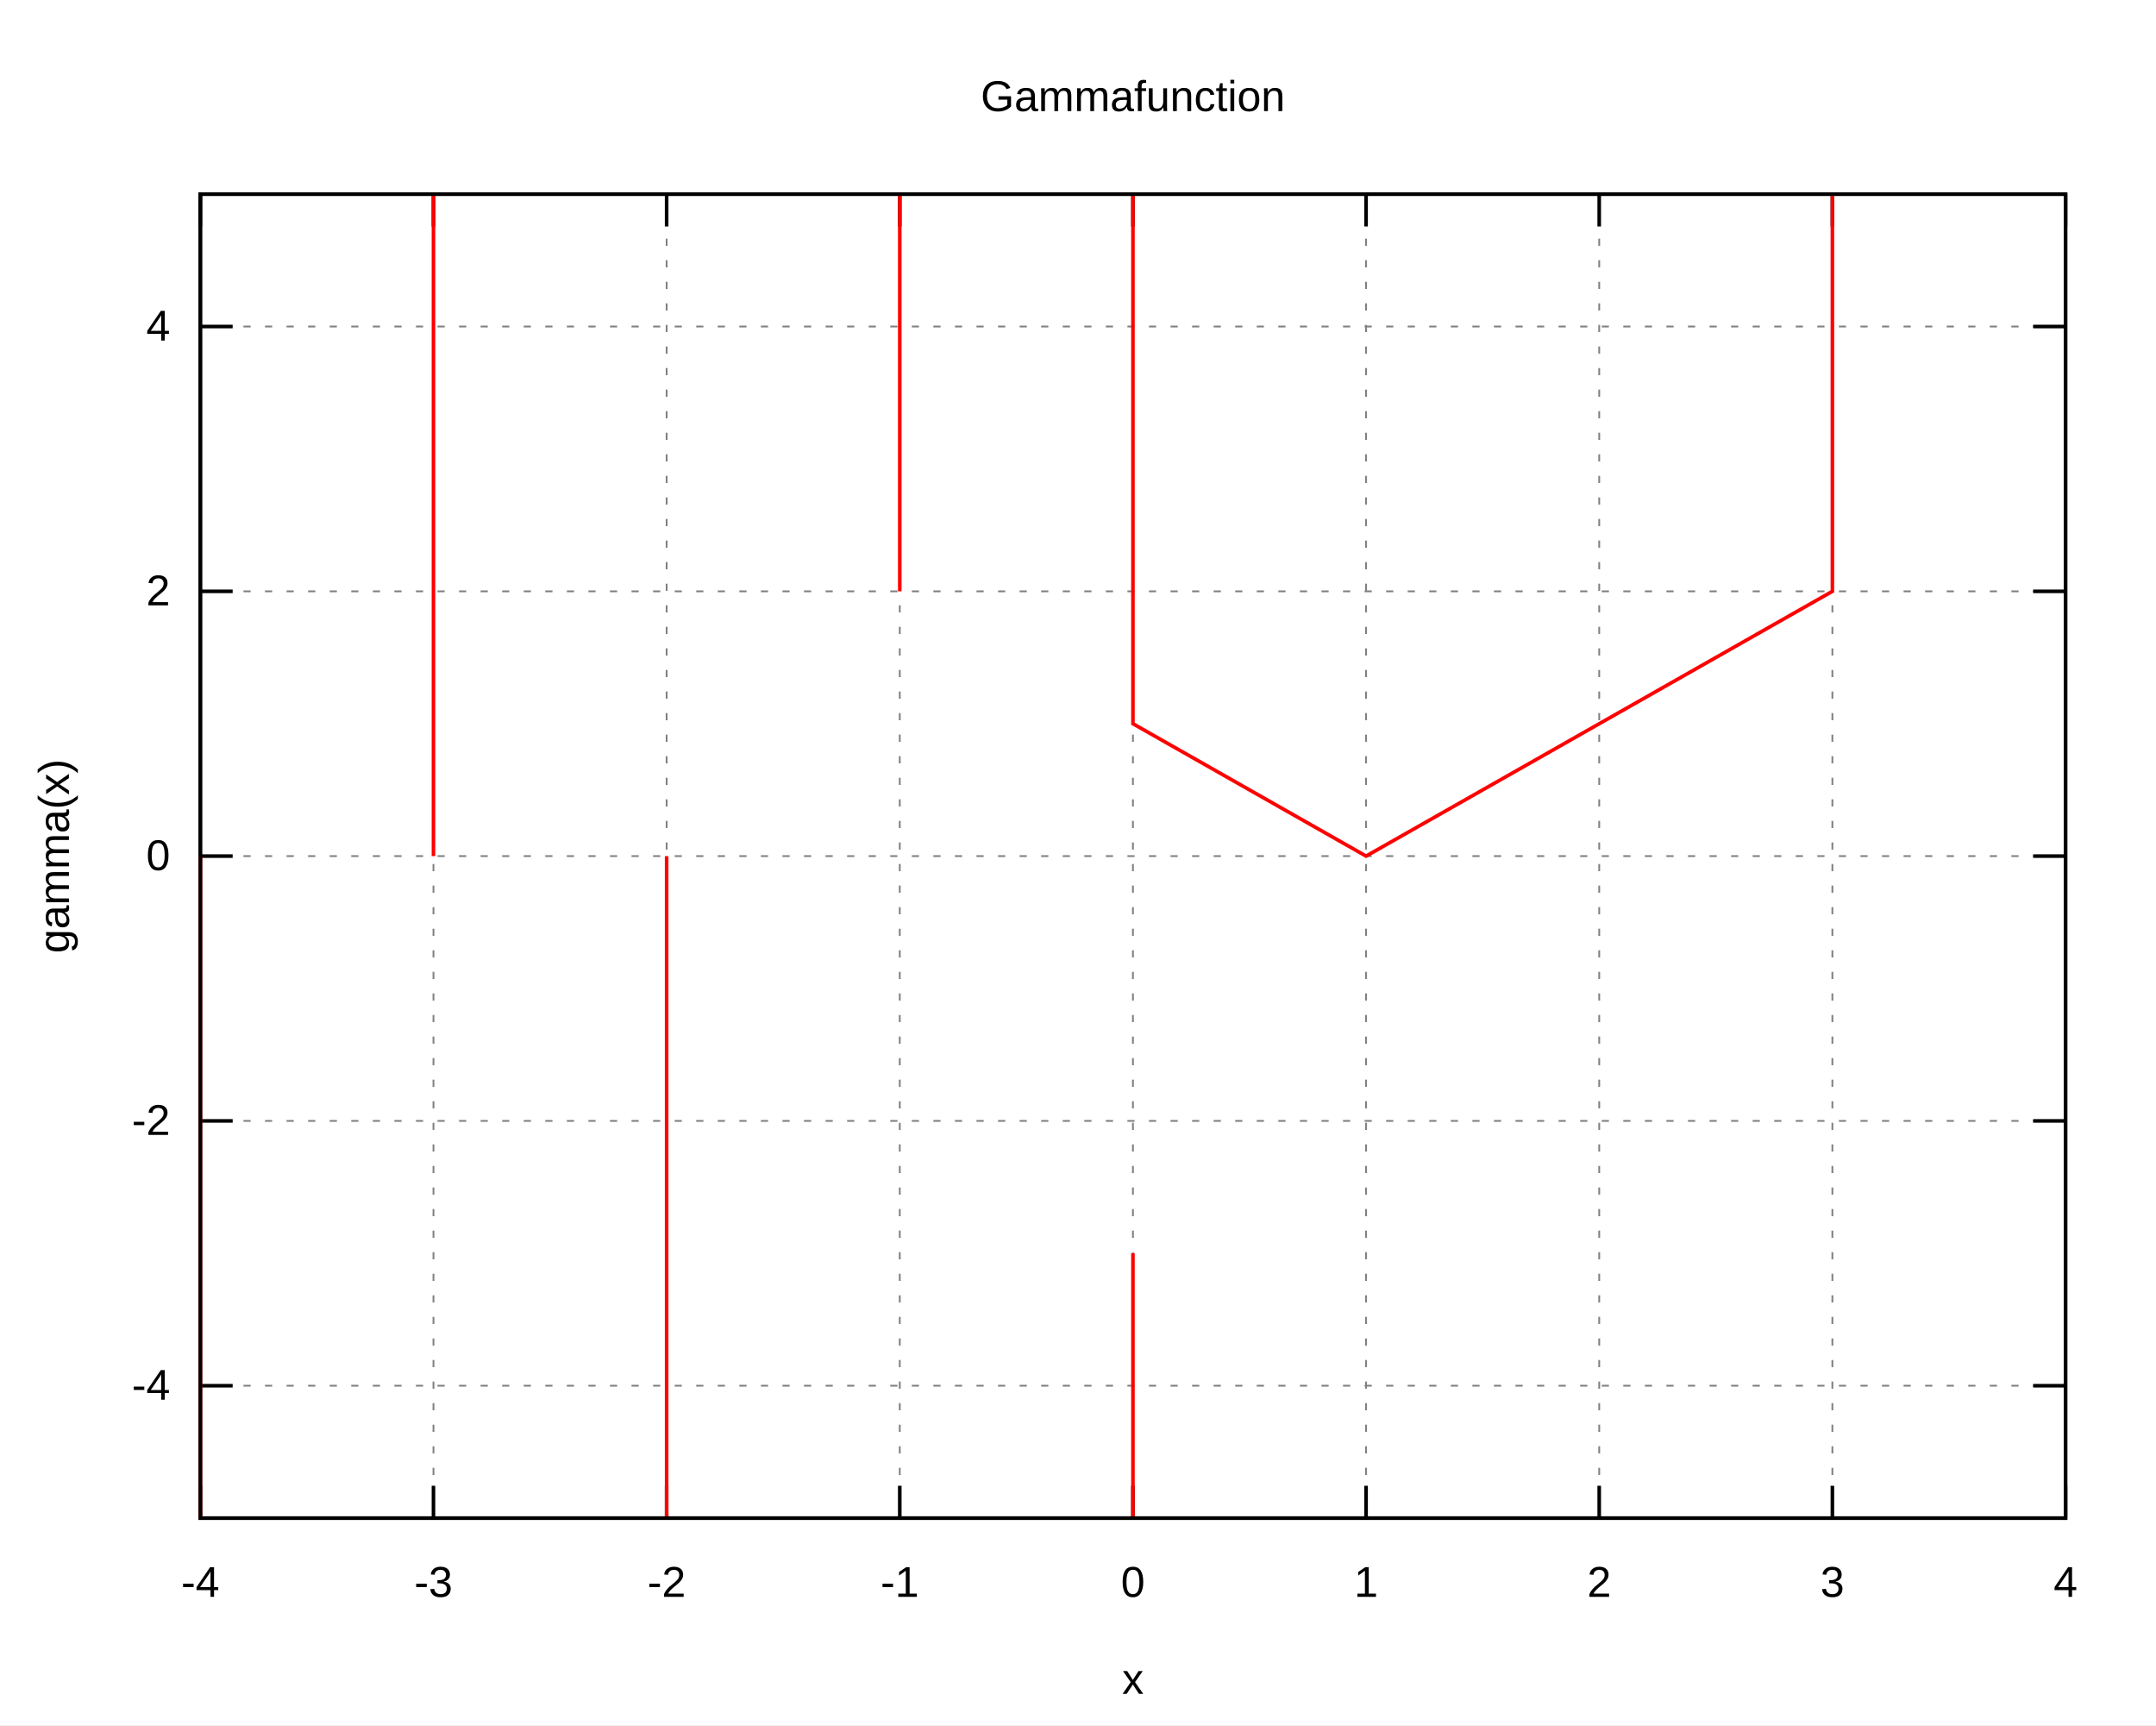
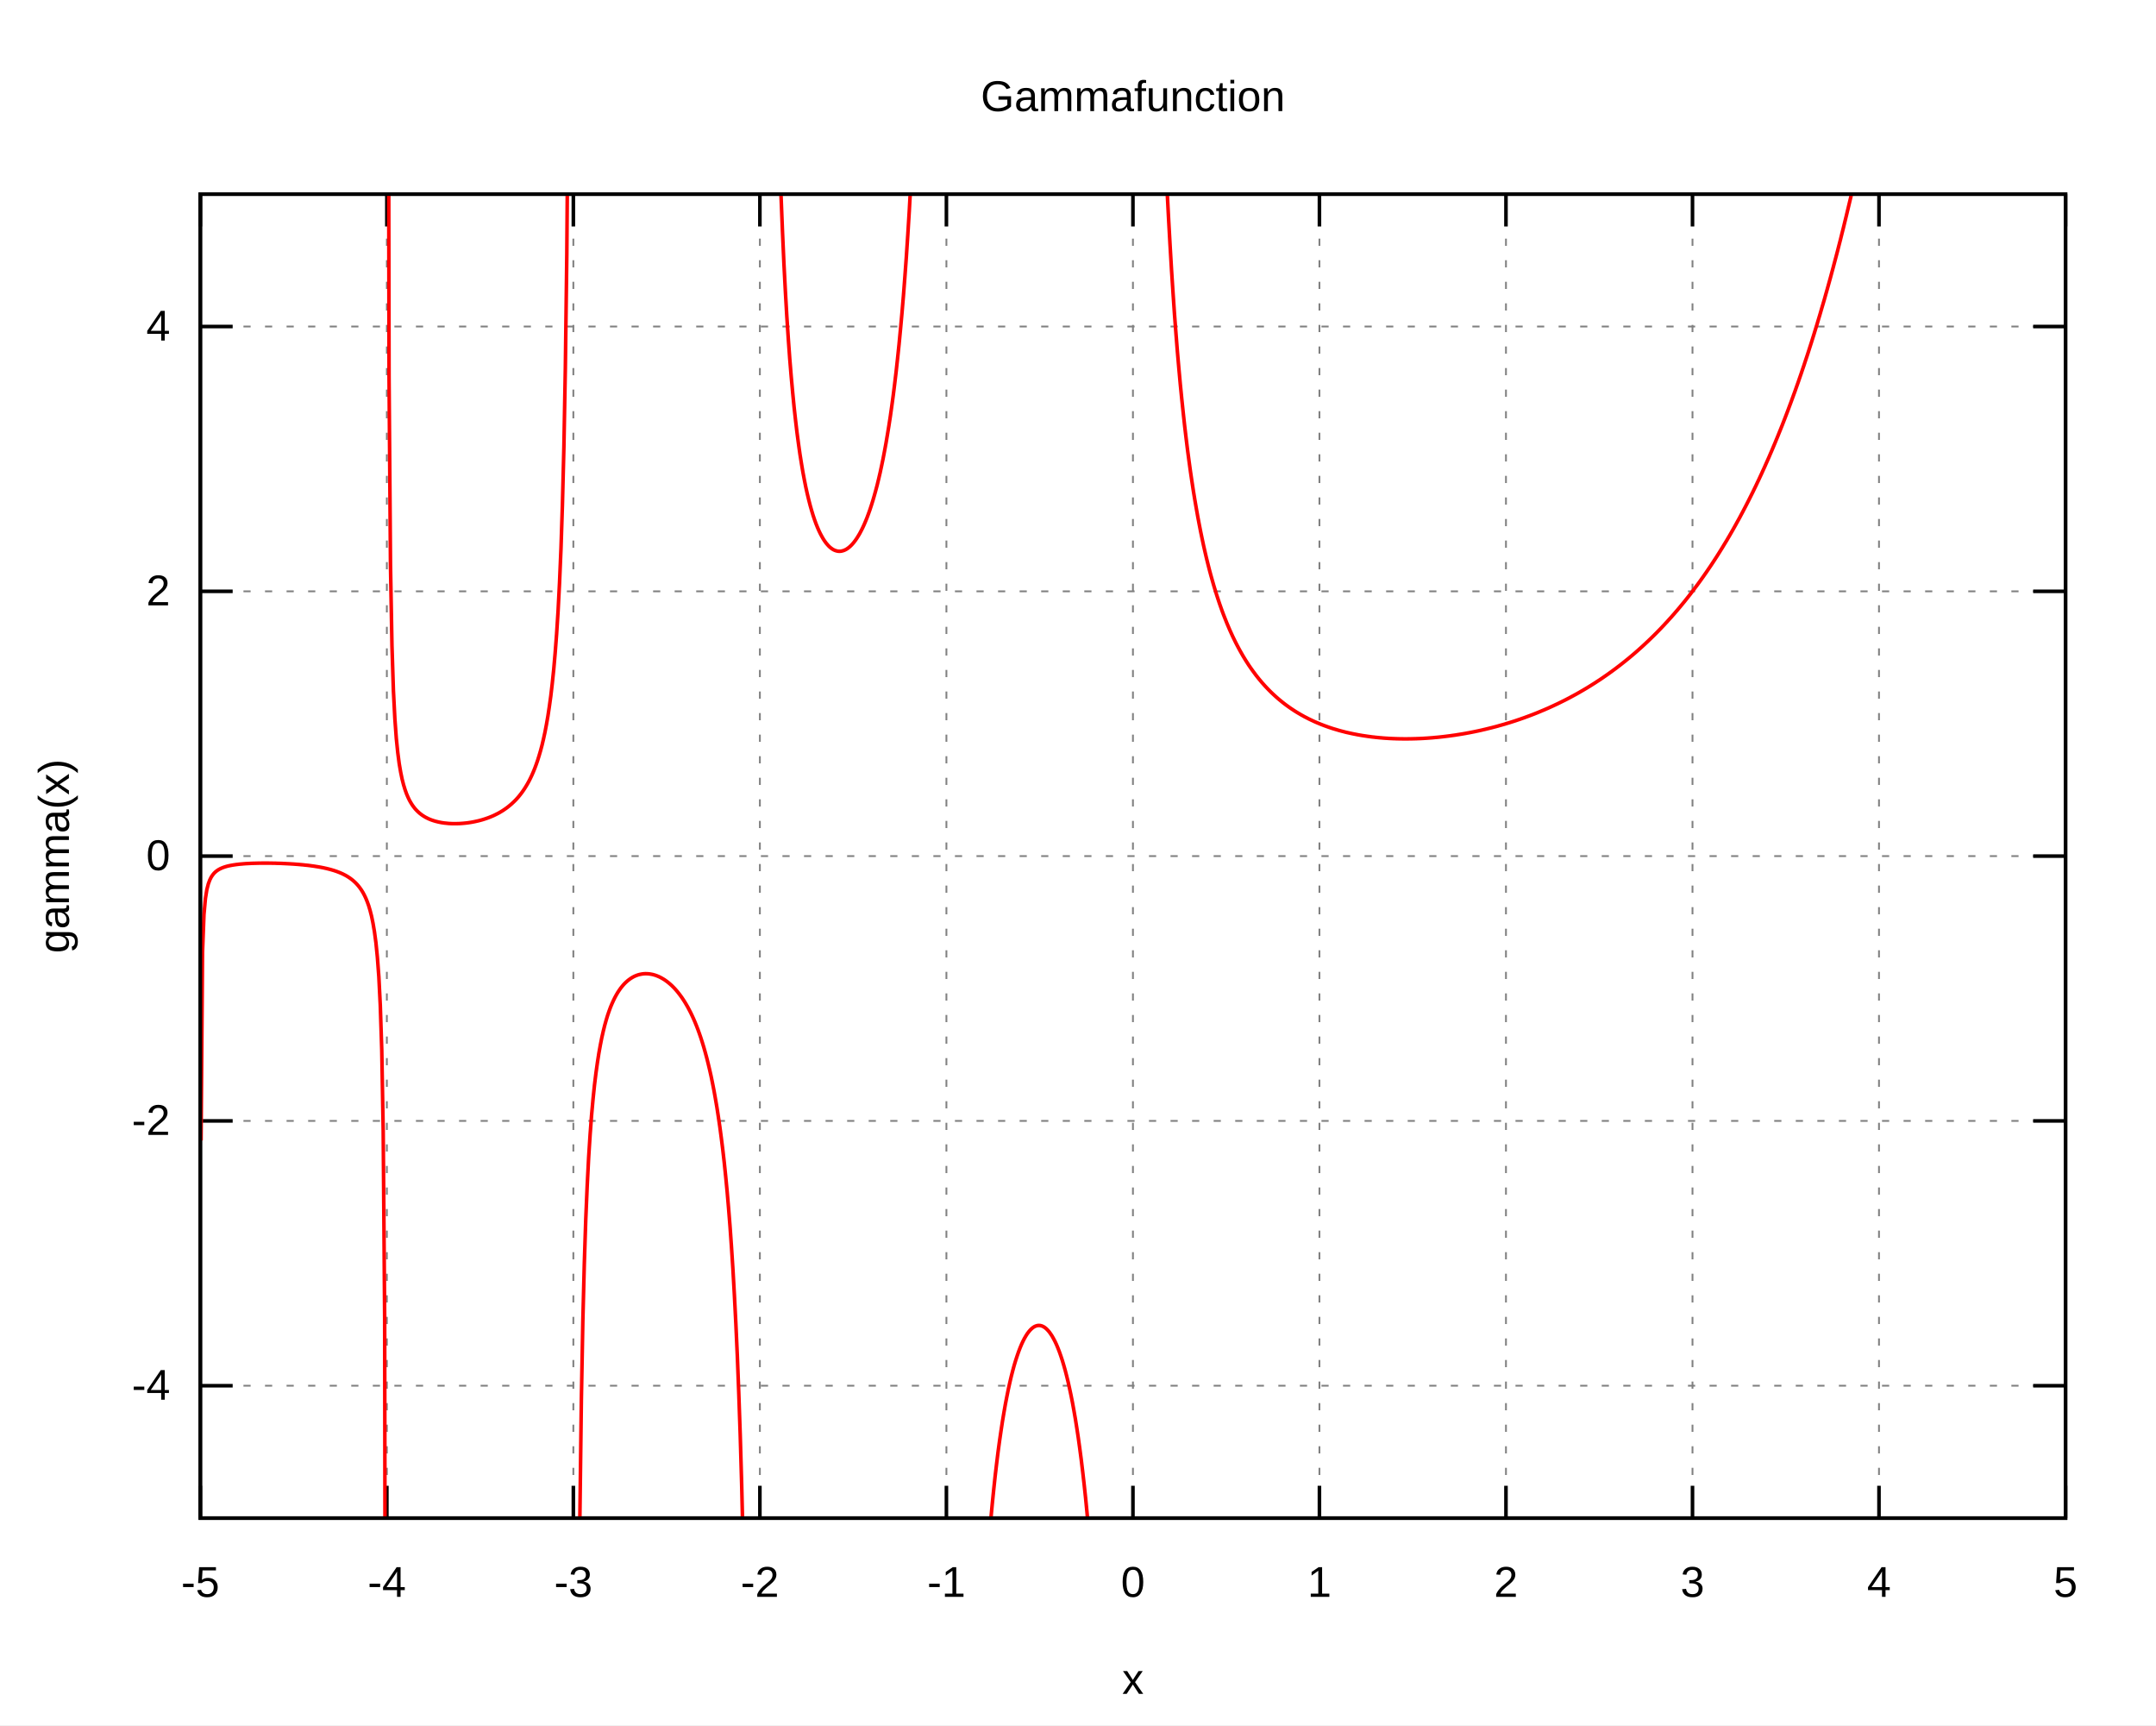
<svg xmlns="http://www.w3.org/2000/svg" xmlns:xlink="http://www.w3.org/1999/xlink" width="600" height="480" viewBox="0 0 600 480">
  <g id="gnuplot_canvas">
    <rect x="0" y="0" width="600" height="480" fill="#ffffff" />
    <defs>
      <circle id="gpDot" r="0.5" stroke-width="0.5" stroke="currentColor" />
      <path id="gpPt0" stroke-width="0.222" stroke="currentColor" d="M-1,0 h2 M0,-1 v2" />
      <path id="gpPt1" stroke-width="0.222" stroke="currentColor" d="M-1,-1 L1,1 M1,-1 L-1,1" />
      <path id="gpPt2" stroke-width="0.222" stroke="currentColor" d="M-1,0 L1,0 M0,-1 L0,1 M-1,-1 L1,1 M-1,1 L1,-1" />
      <rect id="gpPt3" stroke-width="0.222" stroke="currentColor" x="-1" y="-1" width="2" height="2" />
      <rect id="gpPt4" stroke-width="0.222" stroke="currentColor" fill="currentColor" x="-1" y="-1" width="2" height="2" />
      <circle id="gpPt5" stroke-width="0.222" stroke="currentColor" cx="0" cy="0" r="1" />
      <use xlink:href="#gpPt5" id="gpPt6" fill="currentColor" stroke="none" />
      <path id="gpPt7" stroke-width="0.222" stroke="currentColor" d="M0,-1.33 L-1.33,0.67 L1.33,0.67 z" />
      <use xlink:href="#gpPt7" id="gpPt8" fill="currentColor" stroke="none" />
      <use xlink:href="#gpPt7" id="gpPt9" stroke="currentColor" transform="rotate(180)" />
      <use xlink:href="#gpPt9" id="gpPt10" fill="currentColor" stroke="none" />
      <use xlink:href="#gpPt3" id="gpPt11" stroke="currentColor" transform="rotate(45)" />
      <use xlink:href="#gpPt11" id="gpPt12" fill="currentColor" stroke="none" />
      <path id="gpPt13" stroke-width="0.222" stroke="currentColor" d="M0,1.330 L1.265,0.411 L0.782,-1.067 L-0.782,-1.076 L-1.265,0.411 z" />
      <use xlink:href="#gpPt13" id="gpPt14" fill="currentColor" stroke="none" />
      <filter id="textbox" filterUnits="objectBoundingBox" x="0" y="0" height="1" width="1">
        <feFlood flood-color="#FFFFFF" flood-opacity="1" result="bgnd" />
        <feComposite in="SourceGraphic" in2="bgnd" operator="atop" />
      </filter>
      <filter id="greybox" filterUnits="objectBoundingBox" x="0" y="0" height="1" width="1">
        <feFlood flood-color="lightgrey" flood-opacity="1" result="grey" />
        <feComposite in="SourceGraphic" in2="grey" operator="atop" />
      </filter>
    </defs>
    <g fill="none" color="#FFFFFF" stroke="currentColor" stroke-width="1.00" stroke-linecap="butt" stroke-linejoin="miter">
</g>
    <g fill="none" color="black" stroke="currentColor" stroke-width="1.00" stroke-linecap="butt" stroke-linejoin="miter">
</g>
    <g fill="none" color="black" stroke="black" stroke-width="0.50" stroke-linecap="butt" stroke-linejoin="miter">
</g>
    <g fill="none" color="gray" stroke="currentColor" stroke-width="0.50" stroke-linecap="butt" stroke-linejoin="miter">
      <path stroke="gray" stroke-dasharray="2,4" class="gridline" d="M55.75,385.56 L574.82,385.56  " />
    </g>
    <g fill="none" color="gray" stroke="gray" stroke-width="1.00" stroke-linecap="butt" stroke-linejoin="miter">
</g>
    <g fill="none" color="black" stroke="currentColor" stroke-width="1.00" stroke-linecap="butt" stroke-linejoin="miter">
      <path stroke="black" d="M55.75,385.56 L64.75,385.56 M574.82,385.56 L565.82,385.56  " />
      <g transform="translate(47.36,389.46)" stroke="none" fill="black" font-family="Arial" font-size="12.00" text-anchor="end">
        <text>
          <tspan font-family="Arial">-4</tspan>
        </text>
      </g>
    </g>
    <g fill="none" color="black" stroke="currentColor" stroke-width="1.00" stroke-linecap="butt" stroke-linejoin="miter">
</g>
    <g fill="none" color="black" stroke="black" stroke-width="0.50" stroke-linecap="butt" stroke-linejoin="miter">
</g>
    <g fill="none" color="gray" stroke="currentColor" stroke-width="0.50" stroke-linecap="butt" stroke-linejoin="miter">
      <path stroke="gray" stroke-dasharray="2,4" class="gridline" d="M55.75,311.88 L574.82,311.88  " />
    </g>
    <g fill="none" color="gray" stroke="gray" stroke-width="1.00" stroke-linecap="butt" stroke-linejoin="miter">
</g>
    <g fill="none" color="black" stroke="currentColor" stroke-width="1.00" stroke-linecap="butt" stroke-linejoin="miter">
      <path stroke="black" d="M55.75,311.88 L64.75,311.88 M574.82,311.88 L565.82,311.88  " />
      <g transform="translate(47.36,315.78)" stroke="none" fill="black" font-family="Arial" font-size="12.00" text-anchor="end">
        <text>
          <tspan font-family="Arial">-2</tspan>
        </text>
      </g>
    </g>
    <g fill="none" color="black" stroke="currentColor" stroke-width="1.00" stroke-linecap="butt" stroke-linejoin="miter">
</g>
    <g fill="none" color="black" stroke="black" stroke-width="0.50" stroke-linecap="butt" stroke-linejoin="miter">
</g>
    <g fill="none" color="gray" stroke="currentColor" stroke-width="0.50" stroke-linecap="butt" stroke-linejoin="miter">
      <path stroke="gray" stroke-dasharray="2,4" class="gridline" d="M55.75,238.20 L574.82,238.20  " />
    </g>
    <g fill="none" color="gray" stroke="gray" stroke-width="1.00" stroke-linecap="butt" stroke-linejoin="miter">
</g>
    <g fill="none" color="black" stroke="currentColor" stroke-width="1.00" stroke-linecap="butt" stroke-linejoin="miter">
      <path stroke="black" d="M55.75,238.20 L64.75,238.20 M574.82,238.20 L565.82,238.20  " />
      <g transform="translate(47.36,242.10)" stroke="none" fill="black" font-family="Arial" font-size="12.00" text-anchor="end">
        <text>
          <tspan font-family="Arial"> 0</tspan>
        </text>
      </g>
    </g>
    <g fill="none" color="black" stroke="currentColor" stroke-width="1.00" stroke-linecap="butt" stroke-linejoin="miter">
</g>
    <g fill="none" color="black" stroke="black" stroke-width="0.50" stroke-linecap="butt" stroke-linejoin="miter">
</g>
    <g fill="none" color="gray" stroke="currentColor" stroke-width="0.50" stroke-linecap="butt" stroke-linejoin="miter">
      <path stroke="gray" stroke-dasharray="2,4" class="gridline" d="M55.75,164.53 L574.82,164.53  " />
    </g>
    <g fill="none" color="gray" stroke="gray" stroke-width="1.00" stroke-linecap="butt" stroke-linejoin="miter">
</g>
    <g fill="none" color="black" stroke="currentColor" stroke-width="1.00" stroke-linecap="butt" stroke-linejoin="miter">
      <path stroke="black" d="M55.75,164.53 L64.75,164.53 M574.82,164.53 L565.82,164.53  " />
      <g transform="translate(47.36,168.43)" stroke="none" fill="black" font-family="Arial" font-size="12.00" text-anchor="end">
        <text>
          <tspan font-family="Arial"> 2</tspan>
        </text>
      </g>
    </g>
    <g fill="none" color="black" stroke="currentColor" stroke-width="1.00" stroke-linecap="butt" stroke-linejoin="miter">
</g>
    <g fill="none" color="black" stroke="black" stroke-width="0.50" stroke-linecap="butt" stroke-linejoin="miter">
</g>
    <g fill="none" color="gray" stroke="currentColor" stroke-width="0.50" stroke-linecap="butt" stroke-linejoin="miter">
      <path stroke="gray" stroke-dasharray="2,4" class="gridline" d="M55.75,90.85 L574.82,90.85  " />
    </g>
    <g fill="none" color="gray" stroke="gray" stroke-width="1.00" stroke-linecap="butt" stroke-linejoin="miter">
</g>
    <g fill="none" color="black" stroke="currentColor" stroke-width="1.00" stroke-linecap="butt" stroke-linejoin="miter">
      <path stroke="black" d="M55.75,90.85 L64.75,90.85 M574.82,90.85 L565.82,90.85  " />
      <g transform="translate(47.36,94.75)" stroke="none" fill="black" font-family="Arial" font-size="12.00" text-anchor="end">
        <text>
          <tspan font-family="Arial"> 4</tspan>
        </text>
      </g>
    </g>
    <g fill="none" color="black" stroke="currentColor" stroke-width="1.00" stroke-linecap="butt" stroke-linejoin="miter">
</g>
    <g fill="none" color="black" stroke="black" stroke-width="0.50" stroke-linecap="butt" stroke-linejoin="miter">
</g>
    <g fill="none" color="gray" stroke="currentColor" stroke-width="0.50" stroke-linecap="butt" stroke-linejoin="miter">
      <path stroke="gray" stroke-dasharray="2,4" class="gridline" d="M55.75,422.40 L55.75,54.01  " />
    </g>
    <g fill="none" color="gray" stroke="gray" stroke-width="1.00" stroke-linecap="butt" stroke-linejoin="miter">
</g>
    <g fill="none" color="black" stroke="currentColor" stroke-width="1.00" stroke-linecap="butt" stroke-linejoin="miter">
      <path stroke="black" d="M55.75,422.40 L55.75,413.40 M55.75,54.01 L55.75,63.01  " />
      <g transform="translate(55.75,444.30)" stroke="none" fill="black" font-family="Arial" font-size="12.00" text-anchor="middle">
        <text>
+           <tspan font-family="Arial">-5</tspan>
+         </text>
+       </g>
+     </g>
+     <g fill="none" color="black" stroke="currentColor" stroke-width="1.00" stroke-linecap="butt" stroke-linejoin="miter">
+ </g>
+     <g fill="none" color="black" stroke="black" stroke-width="0.50" stroke-linecap="butt" stroke-linejoin="miter">
+ </g>
+     <g fill="none" color="gray" stroke="currentColor" stroke-width="0.50" stroke-linecap="butt" stroke-linejoin="miter">
+       <path stroke="gray" stroke-dasharray="2,4" class="gridline" d="M107.66,422.40 L107.66,54.01  " />
+     </g>
+     <g fill="none" color="gray" stroke="gray" stroke-width="1.00" stroke-linecap="butt" stroke-linejoin="miter">
+ </g>
+     <g fill="none" color="black" stroke="currentColor" stroke-width="1.00" stroke-linecap="butt" stroke-linejoin="miter">
+       <path stroke="black" d="M107.66,422.40 L107.66,413.40 M107.66,54.01 L107.66,63.01  " />
+       <g transform="translate(107.66,444.30)" stroke="none" fill="black" font-family="Arial" font-size="12.00" text-anchor="middle">
+         <text>
          <tspan font-family="Arial">-4</tspan>
        </text>
      </g>
    </g>
    <g fill="none" color="black" stroke="currentColor" stroke-width="1.00" stroke-linecap="butt" stroke-linejoin="miter">
</g>
    <g fill="none" color="black" stroke="black" stroke-width="0.50" stroke-linecap="butt" stroke-linejoin="miter">
</g>
    <g fill="none" color="gray" stroke="currentColor" stroke-width="0.50" stroke-linecap="butt" stroke-linejoin="miter">
-       <path stroke="gray" stroke-dasharray="2,4" class="gridline" d="M120.63,422.40 L120.63,54.01  " />
-     </g>
-     <g fill="none" color="gray" stroke="gray" stroke-width="1.00" stroke-linecap="butt" stroke-linejoin="miter">
- </g>
-     <g fill="none" color="black" stroke="currentColor" stroke-width="1.00" stroke-linecap="butt" stroke-linejoin="miter">
-       <path stroke="black" d="M120.63,422.40 L120.63,413.40 M120.63,54.01 L120.63,63.01  " />
-       <g transform="translate(120.63,444.30)" stroke="none" fill="black" font-family="Arial" font-size="12.00" text-anchor="middle">
+       <path stroke="gray" stroke-dasharray="2,4" class="gridline" d="M159.56,422.40 L159.56,54.01  " />
+     </g>
+     <g fill="none" color="gray" stroke="gray" stroke-width="1.00" stroke-linecap="butt" stroke-linejoin="miter">
+ </g>
+     <g fill="none" color="black" stroke="currentColor" stroke-width="1.00" stroke-linecap="butt" stroke-linejoin="miter">
+       <path stroke="black" d="M159.56,422.40 L159.56,413.40 M159.56,54.01 L159.56,63.01  " />
+       <g transform="translate(159.56,444.30)" stroke="none" fill="black" font-family="Arial" font-size="12.00" text-anchor="middle">
        <text>
          <tspan font-family="Arial">-3</tspan>
        </text>
      </g>
    </g>
    <g fill="none" color="black" stroke="currentColor" stroke-width="1.00" stroke-linecap="butt" stroke-linejoin="miter">
</g>
    <g fill="none" color="black" stroke="black" stroke-width="0.50" stroke-linecap="butt" stroke-linejoin="miter">
</g>
    <g fill="none" color="gray" stroke="currentColor" stroke-width="0.50" stroke-linecap="butt" stroke-linejoin="miter">
-       <path stroke="gray" stroke-dasharray="2,4" class="gridline" d="M185.52,422.40 L185.52,54.01  " />
-     </g>
-     <g fill="none" color="gray" stroke="gray" stroke-width="1.00" stroke-linecap="butt" stroke-linejoin="miter">
- </g>
-     <g fill="none" color="black" stroke="currentColor" stroke-width="1.00" stroke-linecap="butt" stroke-linejoin="miter">
-       <path stroke="black" d="M185.52,422.40 L185.52,413.40 M185.52,54.01 L185.52,63.01  " />
-       <g transform="translate(185.52,444.30)" stroke="none" fill="black" font-family="Arial" font-size="12.00" text-anchor="middle">
+       <path stroke="gray" stroke-dasharray="2,4" class="gridline" d="M211.47,422.40 L211.47,54.01  " />
+     </g>
+     <g fill="none" color="gray" stroke="gray" stroke-width="1.00" stroke-linecap="butt" stroke-linejoin="miter">
+ </g>
+     <g fill="none" color="black" stroke="currentColor" stroke-width="1.00" stroke-linecap="butt" stroke-linejoin="miter">
+       <path stroke="black" d="M211.47,422.40 L211.47,413.40 M211.47,54.01 L211.47,63.01  " />
+       <g transform="translate(211.47,444.30)" stroke="none" fill="black" font-family="Arial" font-size="12.00" text-anchor="middle">
        <text>
          <tspan font-family="Arial">-2</tspan>
        </text>
      </g>
    </g>
    <g fill="none" color="black" stroke="currentColor" stroke-width="1.00" stroke-linecap="butt" stroke-linejoin="miter">
</g>
    <g fill="none" color="black" stroke="black" stroke-width="0.50" stroke-linecap="butt" stroke-linejoin="miter">
</g>
    <g fill="none" color="gray" stroke="currentColor" stroke-width="0.50" stroke-linecap="butt" stroke-linejoin="miter">
-       <path stroke="gray" stroke-dasharray="2,4" class="gridline" d="M250.40,422.40 L250.40,54.01  " />
-     </g>
-     <g fill="none" color="gray" stroke="gray" stroke-width="1.00" stroke-linecap="butt" stroke-linejoin="miter">
- </g>
-     <g fill="none" color="black" stroke="currentColor" stroke-width="1.00" stroke-linecap="butt" stroke-linejoin="miter">
-       <path stroke="black" d="M250.40,422.40 L250.40,413.40 M250.40,54.01 L250.40,63.01  " />
-       <g transform="translate(250.40,444.30)" stroke="none" fill="black" font-family="Arial" font-size="12.00" text-anchor="middle">
+       <path stroke="gray" stroke-dasharray="2,4" class="gridline" d="M263.38,422.40 L263.38,54.01  " />
+     </g>
+     <g fill="none" color="gray" stroke="gray" stroke-width="1.00" stroke-linecap="butt" stroke-linejoin="miter">
+ </g>
+     <g fill="none" color="black" stroke="currentColor" stroke-width="1.00" stroke-linecap="butt" stroke-linejoin="miter">
+       <path stroke="black" d="M263.38,422.40 L263.38,413.40 M263.38,54.01 L263.38,63.01  " />
+       <g transform="translate(263.38,444.30)" stroke="none" fill="black" font-family="Arial" font-size="12.00" text-anchor="middle">
        <text>
          <tspan font-family="Arial">-1</tspan>
        </text>
      </g>
    </g>
    <g fill="none" color="black" stroke="currentColor" stroke-width="1.00" stroke-linecap="butt" stroke-linejoin="miter">
</g>
    <g fill="none" color="black" stroke="black" stroke-width="0.50" stroke-linecap="butt" stroke-linejoin="miter">
</g>
    <g fill="none" color="gray" stroke="currentColor" stroke-width="0.50" stroke-linecap="butt" stroke-linejoin="miter">
      <path stroke="gray" stroke-dasharray="2,4" class="gridline" d="M315.29,422.40 L315.29,54.01  " />
    </g>
    <g fill="none" color="gray" stroke="gray" stroke-width="1.00" stroke-linecap="butt" stroke-linejoin="miter">
</g>
    <g fill="none" color="black" stroke="currentColor" stroke-width="1.00" stroke-linecap="butt" stroke-linejoin="miter">
      <path stroke="black" d="M315.29,422.40 L315.29,413.40 M315.29,54.01 L315.29,63.01  " />
      <g transform="translate(315.29,444.30)" stroke="none" fill="black" font-family="Arial" font-size="12.00" text-anchor="middle">
        <text>
          <tspan font-family="Arial"> 0</tspan>
        </text>
      </g>
    </g>
    <g fill="none" color="black" stroke="currentColor" stroke-width="1.00" stroke-linecap="butt" stroke-linejoin="miter">
</g>
    <g fill="none" color="black" stroke="black" stroke-width="0.50" stroke-linecap="butt" stroke-linejoin="miter">
</g>
    <g fill="none" color="gray" stroke="currentColor" stroke-width="0.50" stroke-linecap="butt" stroke-linejoin="miter">
-       <path stroke="gray" stroke-dasharray="2,4" class="gridline" d="M380.17,422.40 L380.17,54.01  " />
-     </g>
-     <g fill="none" color="gray" stroke="gray" stroke-width="1.00" stroke-linecap="butt" stroke-linejoin="miter">
- </g>
-     <g fill="none" color="black" stroke="currentColor" stroke-width="1.00" stroke-linecap="butt" stroke-linejoin="miter">
-       <path stroke="black" d="M380.17,422.40 L380.17,413.40 M380.17,54.01 L380.17,63.01  " />
-       <g transform="translate(380.17,444.30)" stroke="none" fill="black" font-family="Arial" font-size="12.00" text-anchor="middle">
+       <path stroke="gray" stroke-dasharray="2,4" class="gridline" d="M367.19,422.40 L367.19,54.01  " />
+     </g>
+     <g fill="none" color="gray" stroke="gray" stroke-width="1.00" stroke-linecap="butt" stroke-linejoin="miter">
+ </g>
+     <g fill="none" color="black" stroke="currentColor" stroke-width="1.00" stroke-linecap="butt" stroke-linejoin="miter">
+       <path stroke="black" d="M367.19,422.40 L367.19,413.40 M367.19,54.01 L367.19,63.01  " />
+       <g transform="translate(367.19,444.30)" stroke="none" fill="black" font-family="Arial" font-size="12.00" text-anchor="middle">
        <text>
          <tspan font-family="Arial"> 1</tspan>
        </text>
      </g>
    </g>
    <g fill="none" color="black" stroke="currentColor" stroke-width="1.00" stroke-linecap="butt" stroke-linejoin="miter">
</g>
    <g fill="none" color="black" stroke="black" stroke-width="0.50" stroke-linecap="butt" stroke-linejoin="miter">
</g>
    <g fill="none" color="gray" stroke="currentColor" stroke-width="0.50" stroke-linecap="butt" stroke-linejoin="miter">
-       <path stroke="gray" stroke-dasharray="2,4" class="gridline" d="M445.05,422.40 L445.05,54.01  " />
-     </g>
-     <g fill="none" color="gray" stroke="gray" stroke-width="1.00" stroke-linecap="butt" stroke-linejoin="miter">
- </g>
-     <g fill="none" color="black" stroke="currentColor" stroke-width="1.00" stroke-linecap="butt" stroke-linejoin="miter">
-       <path stroke="black" d="M445.05,422.40 L445.05,413.40 M445.05,54.01 L445.05,63.01  " />
-       <g transform="translate(445.05,444.30)" stroke="none" fill="black" font-family="Arial" font-size="12.00" text-anchor="middle">
+       <path stroke="gray" stroke-dasharray="2,4" class="gridline" d="M419.10,422.40 L419.10,54.01  " />
+     </g>
+     <g fill="none" color="gray" stroke="gray" stroke-width="1.00" stroke-linecap="butt" stroke-linejoin="miter">
+ </g>
+     <g fill="none" color="black" stroke="currentColor" stroke-width="1.00" stroke-linecap="butt" stroke-linejoin="miter">
+       <path stroke="black" d="M419.10,422.40 L419.10,413.40 M419.10,54.01 L419.10,63.01  " />
+       <g transform="translate(419.10,444.30)" stroke="none" fill="black" font-family="Arial" font-size="12.00" text-anchor="middle">
        <text>
          <tspan font-family="Arial"> 2</tspan>
        </text>
      </g>
    </g>
    <g fill="none" color="black" stroke="currentColor" stroke-width="1.00" stroke-linecap="butt" stroke-linejoin="miter">
</g>
    <g fill="none" color="black" stroke="black" stroke-width="0.50" stroke-linecap="butt" stroke-linejoin="miter">
</g>
    <g fill="none" color="gray" stroke="currentColor" stroke-width="0.50" stroke-linecap="butt" stroke-linejoin="miter">
-       <path stroke="gray" stroke-dasharray="2,4" class="gridline" d="M509.94,422.40 L509.94,63.01 L509.94,54.01  " />
-     </g>
-     <g fill="none" color="gray" stroke="gray" stroke-width="1.00" stroke-linecap="butt" stroke-linejoin="miter">
- </g>
-     <g fill="none" color="black" stroke="currentColor" stroke-width="1.00" stroke-linecap="butt" stroke-linejoin="miter">
-       <path stroke="black" d="M509.94,422.40 L509.94,413.40 M509.94,54.01 L509.94,63.01  " />
-       <g transform="translate(509.94,444.30)" stroke="none" fill="black" font-family="Arial" font-size="12.00" text-anchor="middle">
+       <path stroke="gray" stroke-dasharray="2,4" class="gridline" d="M471.01,422.40 L471.01,54.01  " />
+     </g>
+     <g fill="none" color="gray" stroke="gray" stroke-width="1.00" stroke-linecap="butt" stroke-linejoin="miter">
+ </g>
+     <g fill="none" color="black" stroke="currentColor" stroke-width="1.00" stroke-linecap="butt" stroke-linejoin="miter">
+       <path stroke="black" d="M471.01,422.40 L471.01,413.40 M471.01,54.01 L471.01,63.01  " />
+       <g transform="translate(471.01,444.30)" stroke="none" fill="black" font-family="Arial" font-size="12.00" text-anchor="middle">
        <text>
          <tspan font-family="Arial"> 3</tspan>
+         </text>
+       </g>
+     </g>
+     <g fill="none" color="black" stroke="currentColor" stroke-width="1.00" stroke-linecap="butt" stroke-linejoin="miter">
+ </g>
+     <g fill="none" color="black" stroke="black" stroke-width="0.50" stroke-linecap="butt" stroke-linejoin="miter">
+ </g>
+     <g fill="none" color="gray" stroke="currentColor" stroke-width="0.50" stroke-linecap="butt" stroke-linejoin="miter">
+       <path stroke="gray" stroke-dasharray="2,4" class="gridline" d="M522.91,422.40 L522.91,63.01 L522.91,54.01  " />
+     </g>
+     <g fill="none" color="gray" stroke="gray" stroke-width="1.00" stroke-linecap="butt" stroke-linejoin="miter">
+ </g>
+     <g fill="none" color="black" stroke="currentColor" stroke-width="1.00" stroke-linecap="butt" stroke-linejoin="miter">
+       <path stroke="black" d="M522.91,422.40 L522.91,413.40 M522.91,54.01 L522.91,63.01  " />
+       <g transform="translate(522.91,444.30)" stroke="none" fill="black" font-family="Arial" font-size="12.00" text-anchor="middle">
+         <text>
+           <tspan font-family="Arial"> 4</tspan>
        </text>
      </g>
    </g>
    <g fill="none" color="black" stroke="currentColor" stroke-width="1.00" stroke-linecap="butt" stroke-linejoin="miter">
</g>
    <g fill="none" color="black" stroke="black" stroke-width="0.50" stroke-linecap="butt" stroke-linejoin="miter">
</g>
    <g fill="none" color="gray" stroke="currentColor" stroke-width="0.50" stroke-linecap="butt" stroke-linejoin="miter">
      <path stroke="gray" stroke-dasharray="2,4" class="gridline" d="M574.82,422.40 L574.82,54.01  " />
    </g>
    <g fill="none" color="gray" stroke="gray" stroke-width="1.00" stroke-linecap="butt" stroke-linejoin="miter">
</g>
    <g fill="none" color="black" stroke="currentColor" stroke-width="1.00" stroke-linecap="butt" stroke-linejoin="miter">
      <path stroke="black" d="M574.82,422.40 L574.82,413.40 M574.82,54.01 L574.82,63.01  " />
      <g transform="translate(574.82,444.30)" stroke="none" fill="black" font-family="Arial" font-size="12.00" text-anchor="middle">
        <text>
-           <tspan font-family="Arial"> 4</tspan>
+           <tspan font-family="Arial"> 5</tspan>
        </text>
      </g>
    </g>
    <g fill="none" color="black" stroke="currentColor" stroke-width="1.00" stroke-linecap="butt" stroke-linejoin="miter">
</g>
    <g fill="none" color="black" stroke="currentColor" stroke-width="1.00" stroke-linecap="butt" stroke-linejoin="miter">
      <path stroke="black" d="M55.75,54.01 L55.75,422.40 L574.82,422.40 L574.82,54.01 L55.75,54.01 Z  " />
    </g>
    <g fill="none" color="black" stroke="currentColor" stroke-width="1.00" stroke-linecap="butt" stroke-linejoin="miter">
</g>
    <g id="gnuplot_plot_1" fill="none">
      <g fill="none" color="black" stroke="currentColor" stroke-width="1.00" stroke-linecap="butt" stroke-linejoin="miter">
-         <path stroke="rgb(255,   0,   0)" d="M55.75,311.88 L55.75,238.20 L55.75,275.04 L55.75,311.88 L55.75,348.72 L55.75,422.40 M120.63,54.01 L120.63,127.69   L120.63,164.53 L120.63,201.37 L120.63,238.20 L120.63,201.37 L120.63,164.53 L120.63,127.69 L120.63,90.85 L120.63,54.01   M185.52,422.40 L185.52,385.56 L185.52,348.72 L185.52,311.88 L185.52,275.04 L185.52,238.20 L185.52,275.04 L185.52,311.88   L185.52,348.72 L185.52,385.56 L185.52,422.40 M250.40,54.01 L250.40,90.85 L250.40,127.69 L250.40,164.53 L250.40,127.69   L250.40,90.85 L250.40,54.01 M315.29,422.40 L315.29,385.56 L315.29,348.72 L315.29,385.56 L315.29,422.40 M315.29,54.01   L315.29,90.85 L315.29,127.69 L315.29,164.53 L315.29,201.37 L380.17,238.20 L445.05,201.37 L509.94,164.53 L509.94,127.69   L509.94,90.85 L509.94,54.01  " />
+         <path stroke="rgb(255,   0,   0)" d="M55.95,317.32 L56.36,264.94 L56.76,254.47 L57.17,249.98 L57.57,247.49 L57.98,245.92 L58.39,244.82 L58.79,244.03   L59.20,243.42 L59.60,242.94 L60.01,242.55 L60.41,242.24 L60.82,241.97 L61.22,241.75 L61.63,241.56 L62.04,241.39   L62.44,241.25 L62.85,241.12 L63.25,241.01 L63.66,240.91 L64.06,240.83 L64.47,240.75 L64.87,240.68 L65.28,240.62   L65.69,240.56 L66.09,240.51 L66.50,240.46 L66.90,240.42 L67.31,240.39 L67.71,240.35 L68.12,240.32 L68.52,240.29   L68.93,240.27 L69.34,240.25 L69.74,240.23 L70.15,240.21 L70.55,240.20 L70.96,240.19 L71.36,240.18 L71.77,240.17   L72.17,240.16 L72.58,240.16 L72.98,240.15 L73.39,240.15 L73.80,240.15 L74.20,240.15 L74.61,240.15 L75.01,240.16   L75.42,240.16 L75.82,240.17 L76.23,240.18 L76.63,240.18 L77.04,240.20 L77.45,240.21 L77.85,240.22 L78.26,240.23   L78.66,240.25 L79.07,240.27 L79.47,240.29 L79.88,240.31 L80.28,240.33 L80.69,240.35 L81.10,240.38 L81.50,240.40   L81.91,240.43 L82.31,240.46 L82.72,240.49 L83.12,240.52 L83.53,240.56 L83.93,240.60 L84.34,240.63 L84.74,240.68   L85.15,240.72 L85.56,240.76 L85.96,240.81 L86.37,240.86 L86.77,240.92 L87.18,240.97 L87.58,241.03 L87.99,241.10   L88.39,241.16 L88.80,241.23 L89.21,241.30 L89.61,241.38 L90.02,241.46 L90.42,241.55 L90.83,241.64 L91.23,241.74   L91.64,241.84 L92.04,241.95 L92.45,242.07 L92.86,242.19 L93.26,242.32 L93.67,242.46 L94.07,242.61 L94.48,242.77   L94.88,242.94 L95.29,243.12 L95.69,243.32 L96.10,243.53 L96.51,243.76 L96.91,244.01 L97.32,244.28 L97.72,244.57   L98.13,244.89 L98.53,245.24 L98.94,245.62 L99.34,246.04 L99.75,246.51 L100.15,247.03 L100.56,247.61 L100.97,248.27   L101.37,249.01 L101.78,249.86 L102.18,250.84 L102.59,251.97 L102.99,253.31 L103.40,254.91 L103.80,256.86 L104.21,259.26   L104.62,262.32 L105.02,266.32 L105.43,271.78 L105.83,279.69 L106.24,292.14 L106.64,314.56 L107.05,366.92 L107.13,422.40   M108.19,54.01 L108.27,104.86 L108.67,157.22 L109.08,179.64 L109.48,192.08 L109.89,199.99 L110.29,205.45 L110.70,209.44   L111.10,212.49 L111.51,214.88 L111.91,216.81 L112.32,218.40 L112.73,219.73 L113.13,220.85 L113.54,221.81 L113.94,222.65   L114.35,223.37 L114.75,224.01 L115.16,224.57 L115.56,225.07 L115.97,225.51 L116.38,225.91 L116.78,226.27 L117.19,226.59   L117.59,226.88 L118.00,227.14 L118.40,227.38 L118.81,227.59 L119.21,227.79 L119.62,227.97 L120.03,228.13 L120.43,228.27   L120.84,228.40 L121.24,228.52 L121.65,228.62 L122.05,228.72 L122.46,228.80 L122.86,228.88 L123.27,228.94 L123.68,229.00   L124.08,229.04 L124.49,229.08 L124.89,229.12 L125.30,229.14 L125.70,229.16 L126.11,229.17 L126.51,229.17 L126.92,229.17   L127.32,229.16 L127.73,229.15 L128.14,229.13 L128.54,229.10 L128.95,229.07 L129.35,229.03 L129.76,228.99 L130.16,228.94   L130.57,228.88 L130.97,228.82 L131.38,228.75 L131.79,228.67 L132.19,228.59 L132.60,228.50 L133.00,228.41 L133.41,228.31   L133.81,228.20 L134.22,228.09 L134.62,227.96 L135.03,227.83 L135.44,227.69 L135.84,227.55 L136.25,227.39 L136.65,227.23   L137.06,227.06 L137.46,226.88 L137.87,226.68 L138.27,226.48 L138.68,226.27 L139.09,226.04 L139.49,225.80 L139.90,225.55   L140.30,225.28 L140.71,225.00 L141.11,224.71 L141.52,224.39 L141.92,224.06 L142.33,223.71 L142.73,223.34 L143.14,222.95   L143.55,222.54 L143.95,222.10 L144.36,221.63 L144.76,221.13 L145.17,220.60 L145.57,220.04 L145.98,219.43 L146.38,218.79   L146.79,218.10 L147.20,217.36 L147.60,216.57 L148.01,215.71 L148.41,214.79 L148.82,213.79 L149.22,212.71 L149.63,211.53   L150.03,210.25 L150.44,208.85 L150.85,207.31 L151.25,205.61 L151.66,203.73 L152.06,201.64 L152.47,199.30 L152.87,196.66   L153.28,193.68 L153.68,190.27 L154.09,186.35 L154.49,181.78 L154.90,176.41 L155.31,170.00 L155.71,162.21 L156.12,152.58   L156.52,140.35 L156.93,124.33 L157.33,102.45 L157.74,70.79 L157.87,54.01 M161.37,422.40 L161.39,421.07 L161.79,389.44   L162.20,367.58 L162.61,351.58 L163.01,339.38 L163.42,329.77 L163.82,322.02 L164.23,315.64 L164.63,310.31 L165.04,305.79   L165.44,301.91 L165.85,298.56 L166.26,295.63 L166.66,293.06 L167.07,290.78 L167.47,288.75 L167.88,286.94 L168.28,285.32   L168.69,283.86 L169.09,282.53 L169.50,281.34 L169.90,280.25 L170.31,279.27 L170.72,278.37 L171.12,277.55 L171.53,276.80   L171.93,276.12 L172.34,275.50 L172.74,274.93 L173.15,274.42 L173.55,273.95 L173.96,273.52 L174.37,273.14 L174.77,272.79   L175.18,272.48 L175.58,272.20 L175.99,271.95 L176.39,271.73 L176.80,271.54 L177.20,271.38 L177.61,271.24 L178.02,271.13   L178.42,271.05 L178.83,270.98 L179.23,270.94 L179.64,270.92 L180.04,270.93 L180.45,270.95 L180.85,271.00 L181.26,271.07   L181.67,271.15 L182.07,271.26 L182.48,271.39 L182.88,271.54 L183.29,271.71 L183.69,271.90 L184.10,272.12 L184.50,272.35   L184.91,272.60 L185.31,272.88 L185.72,273.18 L186.13,273.51 L186.53,273.85 L186.94,274.22 L187.34,274.62 L187.75,275.04   L188.15,275.49 L188.56,275.97 L188.96,276.48 L189.37,277.02 L189.78,277.59 L190.18,278.19 L190.59,278.83 L190.99,279.50   L191.40,280.21 L191.80,280.97 L192.21,281.76 L192.61,282.60 L193.02,283.49 L193.43,284.44 L193.83,285.43 L194.24,286.49   L194.64,287.60 L195.05,288.79 L195.45,290.04 L195.86,291.38 L196.26,292.79 L196.67,294.30 L197.07,295.90 L197.48,297.61   L197.89,299.43 L198.29,301.38 L198.70,303.47 L199.10,305.71 L199.51,308.11 L199.91,310.70 L200.32,313.49 L200.72,316.50   L201.13,319.77 L201.54,323.33 L201.94,327.20 L202.35,331.44 L202.75,336.09 L203.16,341.21 L203.56,346.89 L203.97,353.20   L204.37,360.25 L204.78,368.19 L205.19,377.17 L205.59,387.43 L206.00,399.24 L206.40,412.98 L206.63,422.40 M217.34,54.01   L217.35,54.29 L217.76,64.45 L218.16,73.33 L218.57,81.15 L218.97,88.08 L219.38,94.26 L219.78,99.80 L220.19,104.78   L220.60,109.28 L221.00,113.36 L221.41,117.06 L221.81,120.44 L222.22,123.52 L222.62,126.35 L223.03,128.93 L223.43,131.31   L223.84,133.49 L224.24,135.50 L224.65,137.35 L225.06,139.05 L225.46,140.61 L225.87,142.05 L226.27,143.37 L226.68,144.59   L227.08,145.70 L227.49,146.72 L227.89,147.65 L228.30,148.50 L228.71,149.26 L229.11,149.96 L229.52,150.58 L229.92,151.13   L230.33,151.61 L230.73,152.04 L231.14,152.40 L231.54,152.70 L231.95,152.95 L232.36,153.14 L232.76,153.27 L233.17,153.36   L233.57,153.39 L233.98,153.37 L234.38,153.29 L234.79,153.17 L235.19,153.00 L235.60,152.78 L236.01,152.50 L236.41,152.18   L236.82,151.80 L237.22,151.38 L237.63,150.90 L238.03,150.37 L238.44,149.78 L238.84,149.14 L239.25,148.45 L239.65,147.69   L240.06,146.88 L240.47,146.00 L240.87,145.06 L241.28,144.06 L241.68,142.98 L242.09,141.84 L242.49,140.62 L242.90,139.32   L243.30,137.95 L243.71,136.48 L244.12,134.93 L244.52,133.28 L244.93,131.53 L245.33,129.67 L245.74,127.70 L246.14,125.61   L246.55,123.39 L246.95,121.03 L247.36,118.53 L247.77,115.87 L248.17,113.04 L248.58,110.02 L248.98,106.81 L249.39,103.38   L249.79,99.72 L250.20,95.81 L250.60,91.61 L251.01,87.12 L251.42,82.28 L251.82,77.08 L252.23,71.47 L252.63,65.40   L253.04,58.82 L253.30,54.01 M275.77,422.40 L276.15,418.34 L276.56,414.31 L276.96,410.57 L277.37,407.09 L277.77,403.85   L278.18,400.83 L278.59,398.01 L278.99,395.39 L279.40,392.94 L279.80,390.66 L280.21,388.54 L280.61,386.56 L281.02,384.71   L281.42,383.00 L281.83,381.41 L282.23,379.93 L282.64,378.57 L283.05,377.31 L283.45,376.15 L283.86,375.08 L284.26,374.11   L284.67,373.23 L285.07,372.44 L285.48,371.73 L285.88,371.10 L286.29,370.55 L286.70,370.07 L287.10,369.68 L287.51,369.35   L287.91,369.10 L288.32,368.93 L288.72,368.82 L289.13,368.79 L289.53,368.82 L289.94,368.93 L290.35,369.11 L290.75,369.36   L291.16,369.69 L291.56,370.09 L291.97,370.56 L292.37,371.11 L292.78,371.73 L293.18,372.44 L293.59,373.22 L294.00,374.09   L294.40,375.05 L294.81,376.10 L295.21,377.24 L295.62,378.47 L296.02,379.81 L296.43,381.25 L296.83,382.80 L297.24,384.47   L297.64,386.27 L298.05,388.19 L298.46,390.25 L298.86,392.45 L299.27,394.81 L299.67,397.34 L300.08,400.04 L300.48,402.94   L300.89,406.04 L301.29,409.37 L301.70,412.93 L302.11,416.76 L302.51,420.87 L302.65,422.40  " />
+         <path stroke="rgb(255,   0,   0)" d="M324.85,54.01 L325.22,61.04 L325.63,68.38 L326.03,75.15 L326.44,81.42 L326.84,87.23 L327.25,92.64 L327.65,97.69   L328.06,102.40 L328.46,106.81 L328.87,110.95 L329.28,114.84 L329.68,118.50 L330.09,121.96 L330.49,125.22 L330.90,128.30   L331.30,131.22 L331.71,133.99 L332.11,136.61 L332.52,139.11 L332.93,141.49 L333.33,143.75 L333.74,145.91 L334.14,147.96   L334.55,149.93 L334.95,151.81 L335.36,153.61 L335.76,155.33 L336.17,156.98 L336.57,158.56 L336.98,160.08 L337.39,161.53   L337.79,162.93 L338.20,164.28 L338.60,165.57 L339.01,166.82 L339.41,168.02 L339.82,169.18 L340.22,170.29 L340.63,171.37   L341.04,172.40 L341.44,173.41 L341.85,174.37 L342.25,175.31 L342.66,176.21 L343.06,177.09 L343.47,177.93 L343.87,178.75   L344.28,179.54 L344.69,180.31 L345.09,181.05 L345.50,181.77 L345.90,182.47 L346.31,183.15 L346.71,183.80 L347.12,184.44   L347.52,185.06 L347.93,185.66 L348.34,186.24 L348.74,186.80 L349.15,187.35 L349.55,187.89 L349.96,188.41 L350.36,188.91   L350.77,189.40 L351.17,189.88 L351.58,190.34 L351.98,190.79 L352.39,191.23 L352.80,191.66 L353.20,192.07 L353.61,192.48   L354.01,192.87 L354.42,193.25 L354.82,193.62 L355.23,193.99 L355.63,194.34 L356.04,194.69 L356.45,195.02 L356.85,195.35   L357.26,195.67 L357.66,195.98 L358.07,196.28 L358.47,196.57 L358.88,196.86 L359.28,197.14 L359.69,197.41 L360.10,197.68   L360.50,197.94 L360.91,198.19 L361.31,198.43 L361.72,198.67 L362.12,198.91 L362.53,199.13 L362.93,199.36 L363.34,199.57   L363.75,199.78 L364.15,199.99 L364.56,200.19 L364.96,200.38 L365.37,200.57 L365.77,200.76 L366.18,200.94 L366.58,201.11   L366.99,201.28 L367.39,201.45 L367.80,201.61 L368.21,201.77 L368.61,201.92 L369.02,202.07 L369.42,202.21 L369.83,202.36   L370.23,202.49 L370.64,202.63 L371.04,202.76 L371.45,202.88 L371.86,203.00 L372.26,203.12 L372.67,203.24 L373.07,203.35   L373.48,203.46 L373.88,203.56 L374.29,203.67 L374.69,203.77 L375.10,203.86 L375.51,203.95 L375.91,204.04 L376.32,204.13   L376.72,204.21 L377.13,204.29 L377.53,204.37 L377.94,204.45 L378.34,204.52 L378.75,204.59 L379.15,204.66 L379.56,204.72   L379.97,204.78 L380.37,204.84 L380.78,204.90 L381.18,204.95 L381.59,205.01 L381.99,205.06 L382.40,205.10 L382.80,205.15   L383.21,205.19 L383.62,205.23 L384.02,205.27 L384.43,205.30 L384.83,205.34 L385.24,205.37 L385.64,205.40 L386.05,205.42   L386.45,205.45 L386.86,205.47 L387.27,205.49 L387.67,205.51 L388.08,205.52 L388.48,205.54 L388.89,205.55 L389.29,205.56   L389.70,205.57 L390.10,205.57 L390.51,205.58 L390.92,205.58 L391.32,205.58 L391.73,205.58 L392.13,205.57 L392.54,205.57   L392.94,205.56 L393.35,205.55 L393.75,205.54 L394.16,205.53 L394.56,205.51 L394.97,205.50 L395.38,205.48 L395.78,205.46   L396.19,205.44 L396.59,205.41 L397.00,205.39 L397.40,205.36 L397.81,205.33 L398.21,205.30 L398.62,205.27 L399.03,205.23   L399.43,205.19 L399.84,205.16 L400.24,205.12 L400.65,205.08 L401.05,205.03 L401.46,204.99 L401.86,204.94 L402.27,204.89   L402.68,204.84 L403.08,204.79 L403.49,204.74 L403.89,204.68 L404.30,204.62 L404.70,204.57 L405.11,204.51 L405.51,204.44   L405.92,204.38 L406.33,204.31 L406.73,204.25 L407.14,204.18 L407.54,204.11 L407.95,204.04 L408.35,203.96 L408.76,203.89   L409.16,203.81 L409.57,203.73 L409.97,203.65 L410.38,203.57 L410.79,203.48 L411.19,203.40 L411.60,203.31 L412.00,203.22   L412.41,203.13 L412.81,203.03 L413.22,202.94 L413.62,202.84 L414.03,202.74 L414.44,202.64 L414.84,202.54 L415.25,202.44   L415.65,202.33 L416.06,202.23 L416.46,202.12 L416.87,202.01 L417.27,201.89 L417.68,201.78 L418.09,201.66 L418.49,201.55   L418.90,201.43 L419.30,201.30 L419.71,201.18 L420.11,201.06 L420.52,200.93 L420.92,200.80 L421.33,200.67 L421.73,200.54   L422.14,200.40 L422.55,200.26 L422.95,200.13 L423.36,199.98 L423.76,199.84 L424.17,199.70 L424.57,199.55 L424.98,199.40   L425.38,199.25 L425.79,199.10 L426.20,198.94 L426.60,198.79 L427.01,198.63 L427.41,198.47 L427.82,198.31 L428.22,198.14   L428.63,197.97 L429.03,197.80 L429.44,197.63 L429.85,197.46 L430.25,197.28 L430.66,197.11 L431.06,196.93 L431.47,196.74   L431.87,196.56 L432.28,196.37 L432.68,196.18 L433.09,195.99 L433.50,195.80 L433.90,195.60 L434.31,195.40 L434.71,195.20   L435.12,195.00 L435.52,194.80 L435.93,194.59 L436.33,194.38 L436.74,194.17 L437.14,193.95 L437.55,193.73 L437.96,193.51   L438.36,193.29 L438.77,193.07 L439.17,192.84 L439.58,192.61 L439.98,192.37 L440.39,192.14 L440.79,191.90 L441.20,191.66   L441.61,191.42 L442.01,191.17 L442.42,190.92 L442.82,190.67 L443.23,190.41 L443.63,190.16 L444.04,189.90 L444.44,189.63   L444.85,189.37 L445.26,189.10 L445.66,188.83 L446.07,188.55 L446.47,188.27 L446.88,187.99 L447.28,187.71 L447.69,187.42   L448.09,187.13 L448.50,186.84 L448.90,186.54 L449.31,186.24 L449.72,185.94 L450.12,185.63 L450.53,185.32 L450.93,185.01   L451.34,184.69 L451.74,184.37 L452.15,184.05 L452.55,183.72 L452.96,183.39 L453.37,183.06 L453.77,182.72 L454.18,182.38   L454.58,182.04 L454.99,181.69 L455.39,181.34 L455.80,180.98 L456.20,180.62 L456.61,180.26 L457.02,179.89 L457.42,179.52   L457.83,179.14 L458.23,178.76 L458.64,178.38 L459.04,177.99 L459.45,177.60 L459.85,177.21 L460.26,176.81 L460.67,176.40   L461.07,176.00 L461.48,175.58 L461.88,175.17 L462.29,174.75 L462.69,174.32 L463.10,173.89 L463.50,173.45 L463.91,173.02   L464.31,172.57 L464.72,172.12 L465.13,171.67 L465.53,171.21 L465.94,170.75 L466.34,170.28 L466.75,169.81 L467.15,169.33   L467.56,168.85 L467.96,168.36 L468.37,167.86 L468.78,167.37 L469.18,166.86 L469.59,166.35 L469.99,165.84 L470.40,165.32   L470.80,164.79 L471.21,164.26 L471.61,163.72 L472.02,163.18 L472.43,162.63 L472.83,162.08 L473.24,161.52 L473.64,160.95   L474.05,160.38 L474.45,159.80 L474.86,159.22 L475.26,158.63 L475.67,158.03 L476.08,157.43 L476.48,156.82 L476.89,156.20   L477.29,155.58 L477.70,154.95 L478.10,154.32 L478.51,153.67 L478.91,153.02 L479.32,152.37 L479.72,151.70 L480.13,151.03   L480.54,150.36 L480.94,149.67 L481.35,148.98 L481.75,148.28 L482.16,147.57 L482.56,146.86 L482.97,146.13 L483.37,145.40   L483.78,144.67 L484.19,143.92 L484.59,143.16 L485.00,142.40 L485.40,141.63 L485.81,140.85 L486.21,140.07 L486.62,139.27   L487.02,138.47 L487.43,137.65 L487.84,136.83 L488.24,136.00 L488.65,135.16 L489.05,134.31 L489.46,133.45 L489.86,132.59   L490.27,131.71 L490.67,130.82 L491.08,129.93 L491.48,129.02 L491.89,128.10 L492.30,127.18 L492.70,126.24 L493.11,125.30   L493.51,124.34 L493.92,123.37 L494.32,122.40 L494.73,121.41 L495.13,120.41 L495.54,119.40 L495.95,118.38 L496.35,117.35   L496.76,116.30 L497.16,115.25 L497.57,114.18 L497.97,113.10 L498.38,112.01 L498.78,110.91 L499.19,109.79 L499.60,108.67   L500.00,107.53 L500.41,106.38 L500.81,105.21 L501.22,104.03 L501.62,102.84 L502.03,101.64 L502.43,100.42 L502.84,99.19   L503.25,97.94 L503.65,96.68 L504.06,95.41 L504.46,94.13 L504.87,92.82 L505.27,91.51 L505.68,90.18 L506.08,88.83   L506.49,87.47 L506.89,86.09 L507.30,84.70 L507.71,83.30 L508.11,81.87 L508.52,80.43 L508.92,78.98 L509.33,77.51   L509.73,76.02 L510.14,74.51 L510.54,72.99 L510.95,71.45 L511.36,69.89 L511.76,68.32 L512.17,66.73 L512.57,65.11   L512.98,63.49 L513.38,61.84 L513.79,60.17 L514.19,58.49 L514.60,56.78 L515.01,55.06 L515.25,54.01  " />
      </g>
    </g>
    <g fill="none" color="#FFFFFF" stroke="rgb(255,   0,   0)" stroke-width="2.00" stroke-linecap="butt" stroke-linejoin="miter">
</g>
    <g fill="none" color="black" stroke="currentColor" stroke-width="2.00" stroke-linecap="butt" stroke-linejoin="miter">
</g>
    <g fill="none" color="black" stroke="black" stroke-width="1.00" stroke-linecap="butt" stroke-linejoin="miter">
</g>
    <g fill="none" color="black" stroke="currentColor" stroke-width="1.00" stroke-linecap="butt" stroke-linejoin="miter">
      <path stroke="black" d="M55.75,54.01 L55.75,422.40 L574.82,422.40 L574.82,54.01 L55.75,54.01 Z  " />
      <g transform="translate(19.18,238.21) rotate(270.00)" stroke="none" fill="black" font-family="Arial" font-size="12.00" text-anchor="middle">
        <text>
          <tspan font-family="Arial">gamma(x)</tspan>
        </text>
      </g>
    </g>
    <g fill="none" color="black" stroke="currentColor" stroke-width="1.00" stroke-linecap="butt" stroke-linejoin="miter">
      <g transform="translate(315.28,471.30)" stroke="none" fill="black" font-family="Arial" font-size="12.00" text-anchor="middle">
        <text>
          <tspan font-family="Arial">x</tspan>
        </text>
      </g>
    </g>
    <g fill="none" color="black" stroke="currentColor" stroke-width="1.00" stroke-linecap="butt" stroke-linejoin="miter">
</g>
    <g fill="none" color="black" stroke="currentColor" stroke-width="1.00" stroke-linecap="butt" stroke-linejoin="miter">
      <g transform="translate(315.28,30.91)" stroke="none" fill="black" font-family="Arial" font-size="12.00" text-anchor="middle">
        <text>
          <tspan font-family="Arial">Gammafunction</tspan>
        </text>
      </g>
    </g>
    <g fill="none" color="black" stroke="currentColor" stroke-width="1.00" stroke-linecap="butt" stroke-linejoin="miter">
</g>
  </g>
</svg>
